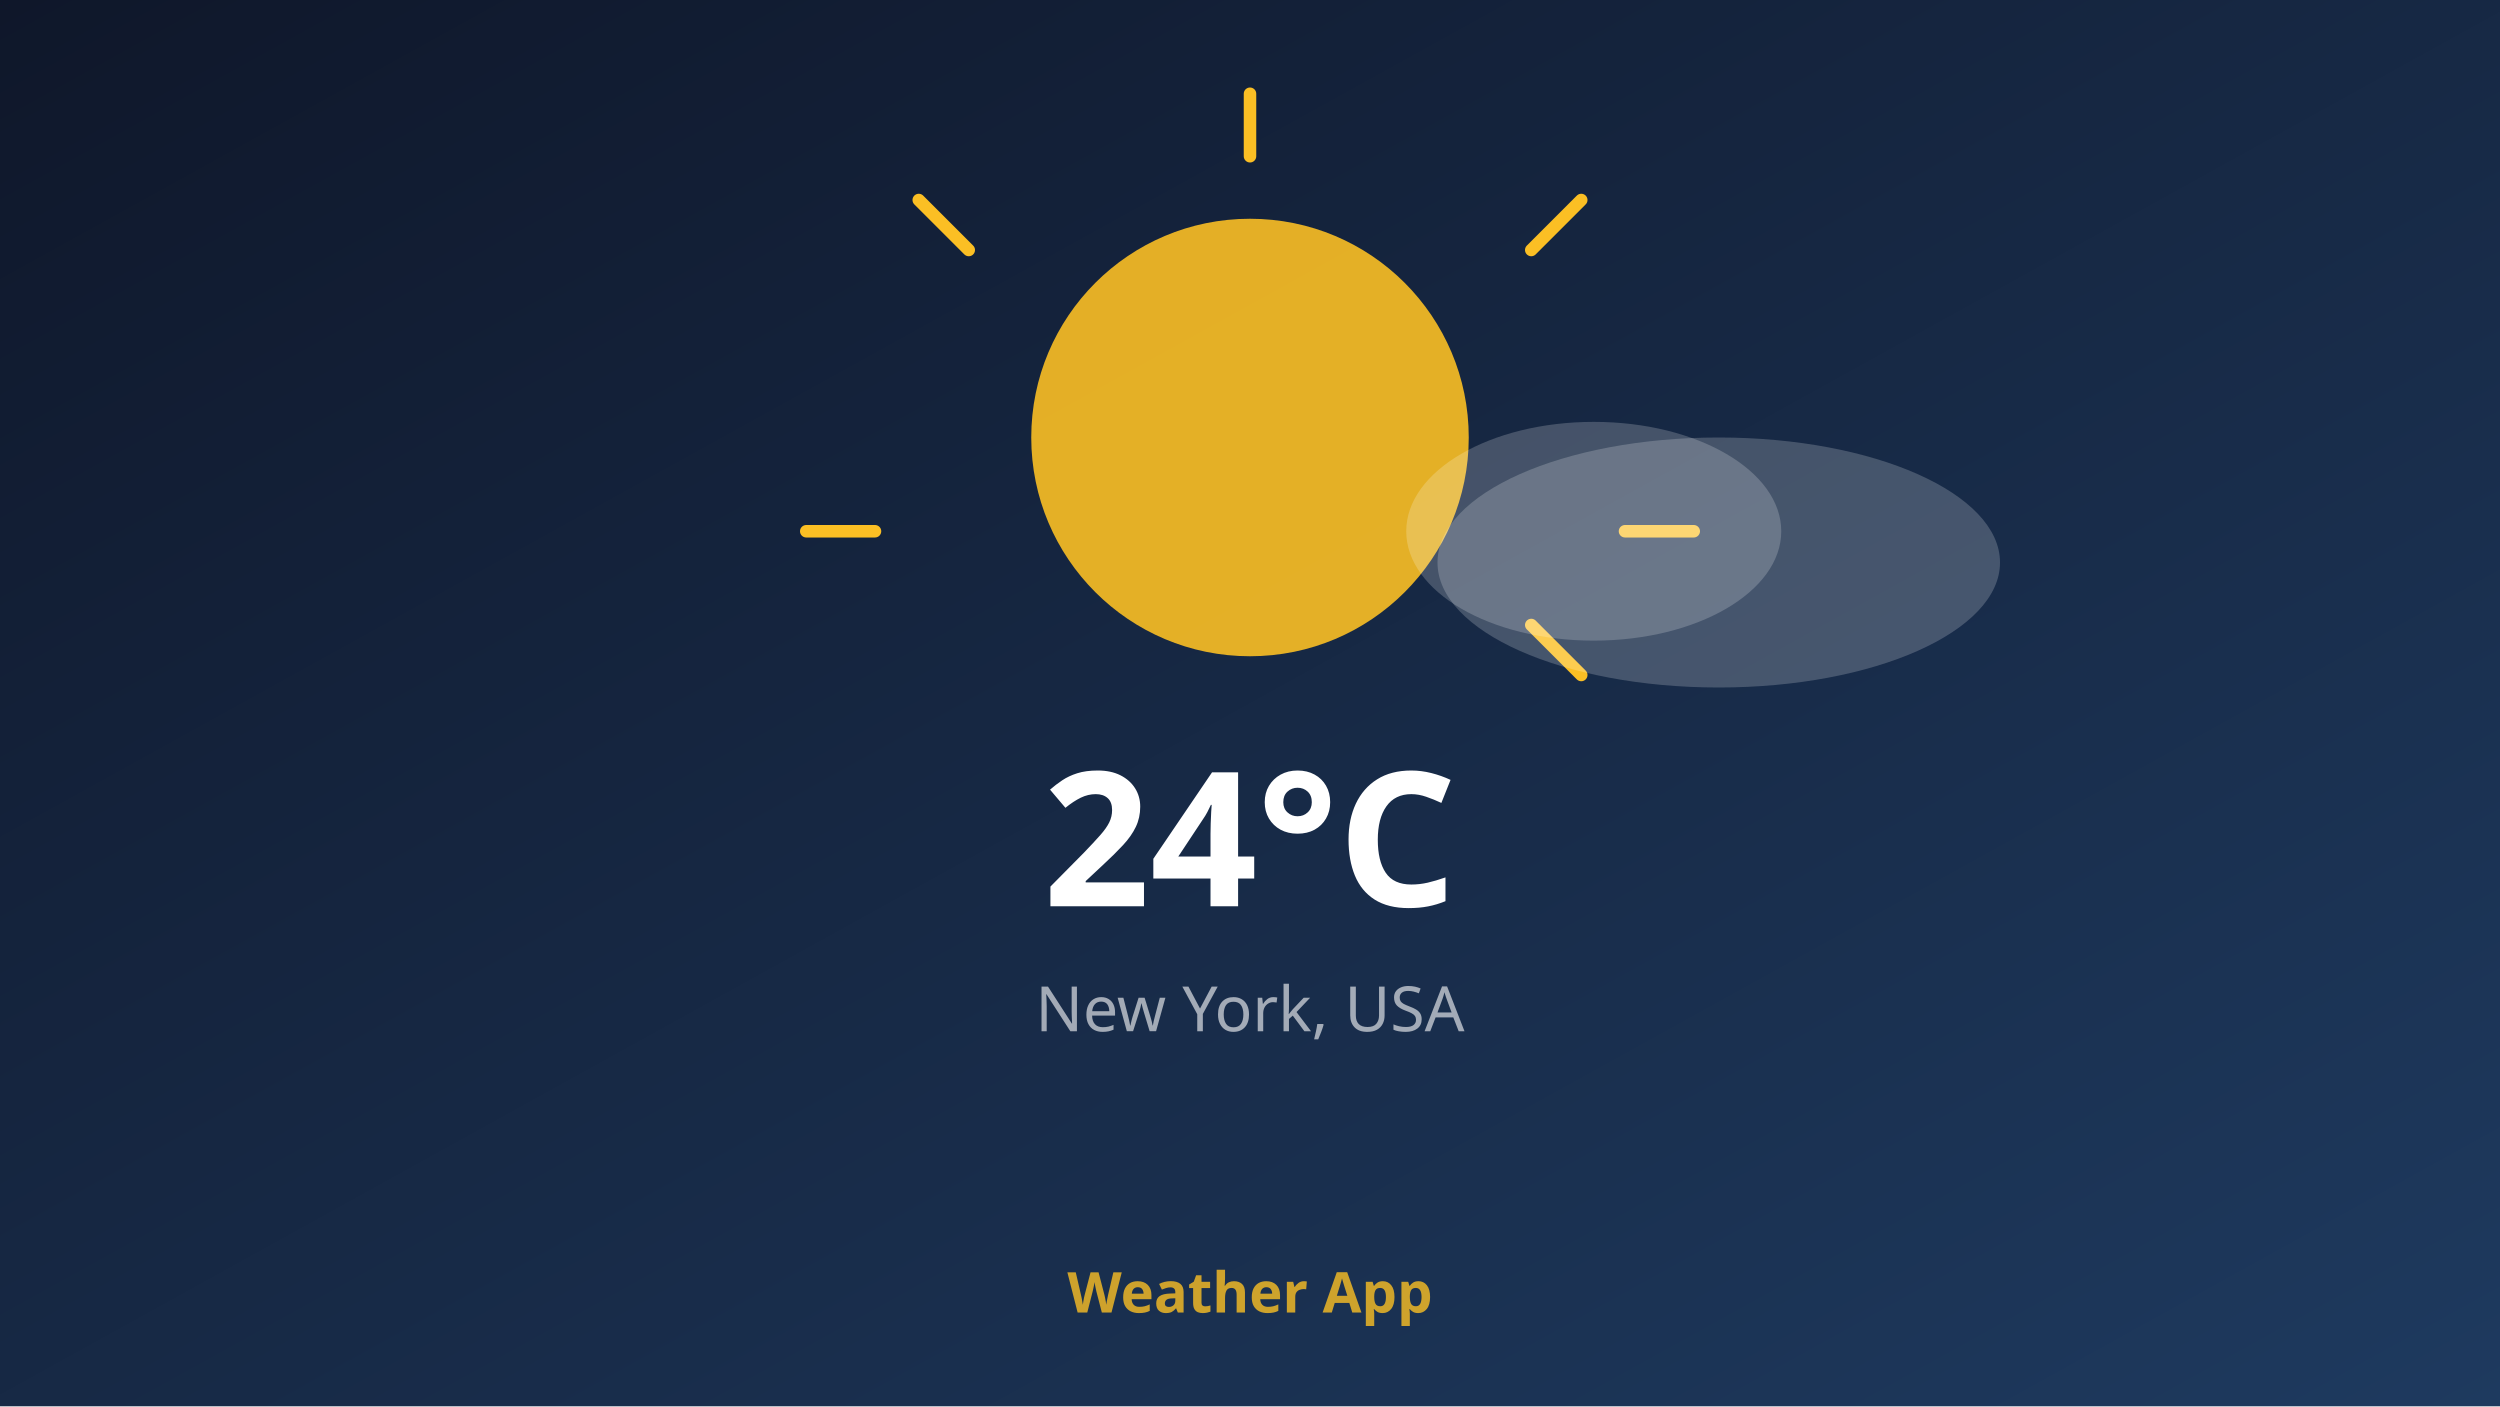
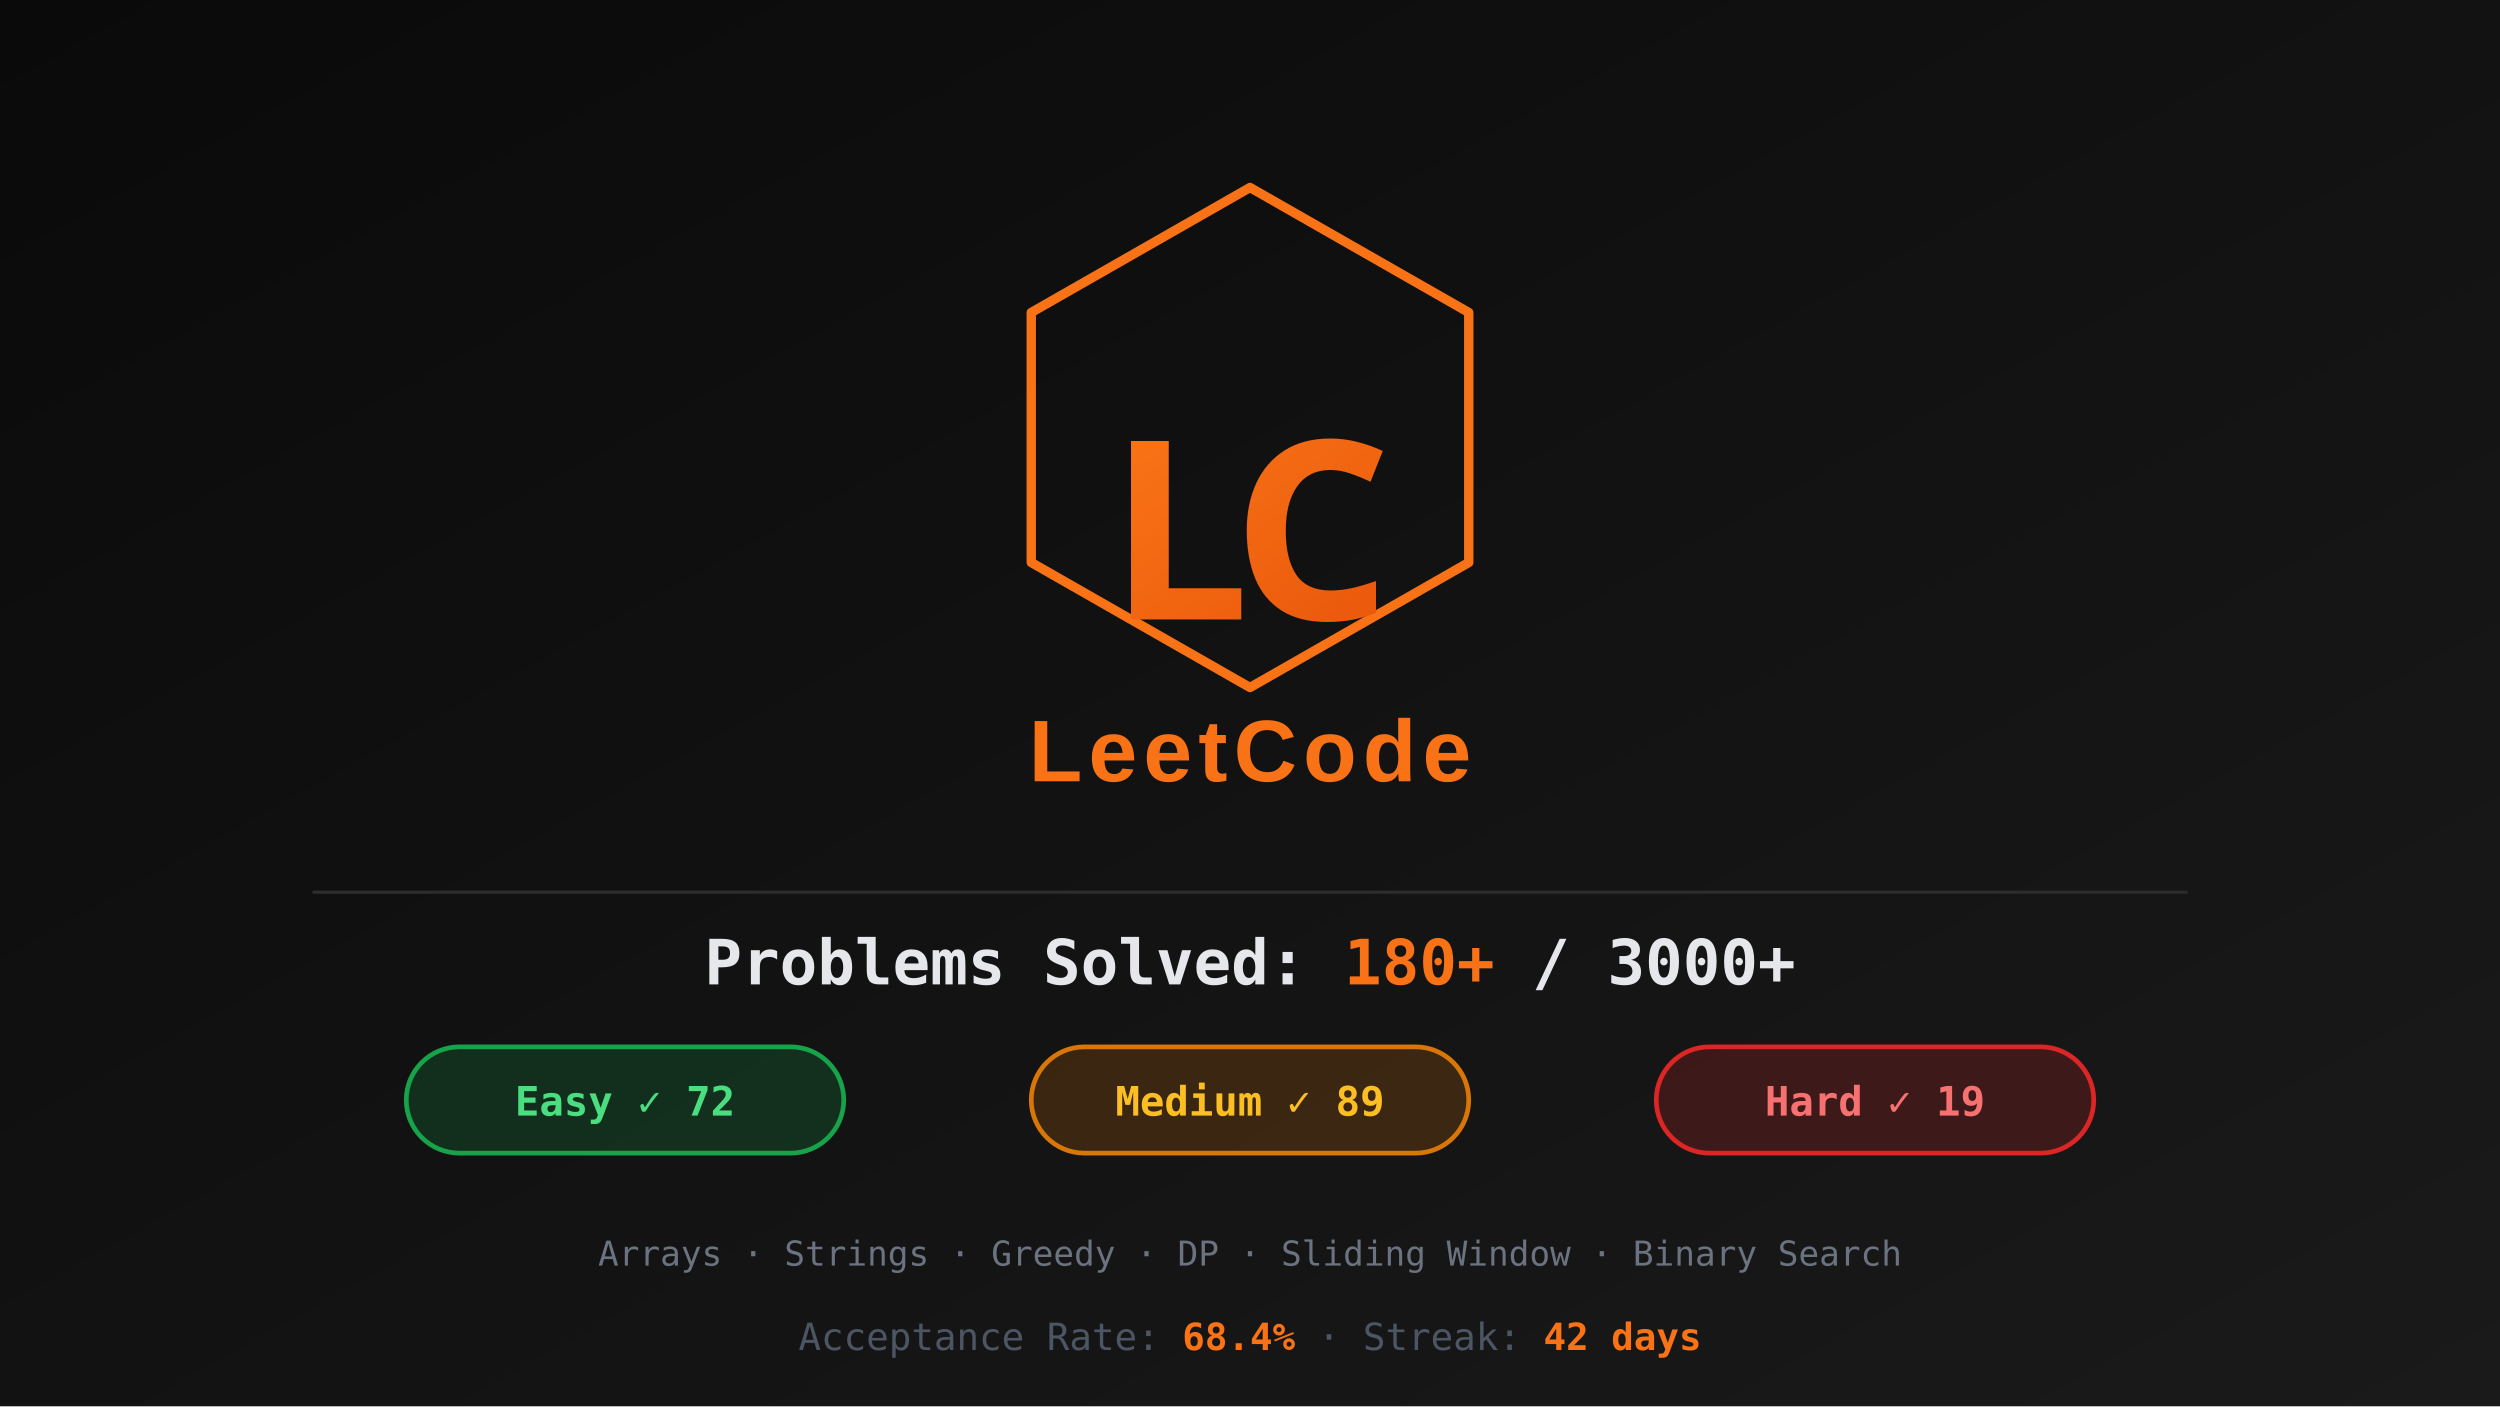
<svg xmlns="http://www.w3.org/2000/svg" width="800" height="450" viewBox="0 0 800 450">
  <defs>
-     <linearGradient id="g3" x1="0%" y1="0%" x2="100%" y2="100%">
-       <stop offset="0%" style="stop-color:#0f172a" />
-       <stop offset="100%" style="stop-color:#1e3a5f" />
+     <linearGradient id="bg3" x1="0%" y1="0%" x2="100%" y2="100%">
+       <stop offset="0%" style="stop-color:#0a0a0a" />
+       <stop offset="100%" style="stop-color:#1a1a1a" />
+     </linearGradient>
+     <linearGradient id="orangeGrad" x1="0%" y1="0%" x2="100%" y2="100%">
+       <stop offset="0%" style="stop-color:#f97316" />
+       <stop offset="100%" style="stop-color:#ea580c" />
    </linearGradient>
  </defs>
-   <rect width="800" height="450" fill="url(#g3)" />
-   <circle cx="400" cy="140" r="70" fill="#fbbf24" fill-opacity="0.9" />
-   <line x1="400" y1="50" x2="400" y2="30" stroke="#fbbf24" stroke-width="4" stroke-linecap="round" />
-   <line x1="490" y1="80" x2="506" y2="64" stroke="#fbbf24" stroke-width="4" stroke-linecap="round" />
-   <line x1="520" y1="170" x2="542" y2="170" stroke="#fbbf24" stroke-width="4" stroke-linecap="round" />
-   <line x1="490" y1="200" x2="506" y2="216" stroke="#fbbf24" stroke-width="4" stroke-linecap="round" />
-   <line x1="310" y1="80" x2="294" y2="64" stroke="#fbbf24" stroke-width="4" stroke-linecap="round" />
-   <line x1="280" y1="170" x2="258" y2="170" stroke="#fbbf24" stroke-width="4" stroke-linecap="round" />
-   <ellipse cx="550" cy="180" rx="90" ry="40" fill="white" fill-opacity="0.2" />
-   <ellipse cx="510" cy="170" rx="60" ry="35" fill="white" fill-opacity="0.2" />
-   <text x="400" y="290" font-family="Poppins,sans-serif" font-size="60" font-weight="700" fill="white" text-anchor="middle">24°C</text>
-   <text x="400" y="330" font-family="Poppins,sans-serif" font-size="20" fill="rgba(255,255,255,0.6)" text-anchor="middle">New York, USA</text>
-   <text x="400" y="420" font-family="Poppins,sans-serif" font-size="18" font-weight="600" fill="#fbbf24" fill-opacity="0.8" text-anchor="middle">Weather App</text>
+   <rect width="800" height="450" fill="url(#bg3)" />
+   <polygon points="400,60 470,100 470,180 400,220 330,180 330,100" fill="none" stroke="#f97316" stroke-width="3" stroke-linejoin="round" />
+   <text x="400" y="170" font-family="Arial Black,sans-serif" font-size="80" font-weight="900" fill="url(#orangeGrad)" text-anchor="middle" dominant-baseline="middle" letter-spacing="-4">LC</text>
+   <text x="400" y="250" font-family="Arial,sans-serif" font-size="28" font-weight="700" fill="#f97316" text-anchor="middle" letter-spacing="2">LeetCode</text>
+   <rect x="100" y="285" width="600" height="1" fill="#2d2d2d" />
+   <text x="400" y="315" font-family="monospace" font-size="20" font-weight="700" fill="#e5e7eb" text-anchor="middle">Problems Solved: <tspan fill="#f97316">180+</tspan> / 3000+</text>
+   <rect x="130" y="335" width="140" height="34" rx="17" fill="#16a34a" fill-opacity="0.2" stroke="#16a34a" stroke-width="1.5" />
+   <text x="200" y="357" font-family="monospace" font-size="13" font-weight="700" fill="#4ade80" text-anchor="middle">Easy  ✓ 72</text>
+   <rect x="330" y="335" width="140" height="34" rx="17" fill="#d97706" fill-opacity="0.2" stroke="#d97706" stroke-width="1.5" />
+   <text x="400" y="357" font-family="monospace" font-size="13" font-weight="700" fill="#fbbf24" text-anchor="middle">Medium  ✓ 89</text>
+   <rect x="530" y="335" width="140" height="34" rx="17" fill="#dc2626" fill-opacity="0.2" stroke="#dc2626" stroke-width="1.5" />
+   <text x="600" y="357" font-family="monospace" font-size="13" font-weight="700" fill="#f87171" text-anchor="middle">Hard  ✓ 19</text>
+   <text x="400" y="405" font-family="monospace" font-size="11" fill="#6b7280" text-anchor="middle">
+     Arrays · Strings · Greedy · DP · Sliding Window · Binary Search
+   </text>
+   <text x="400" y="432" font-family="monospace" font-size="12" fill="#4b5563" text-anchor="middle">
+     Acceptance Rate: <tspan fill="#f97316" font-weight="700">68.4%</tspan>  ·  Streak: <tspan fill="#f97316" font-weight="700">42 days</tspan>
+   </text>
</svg>
